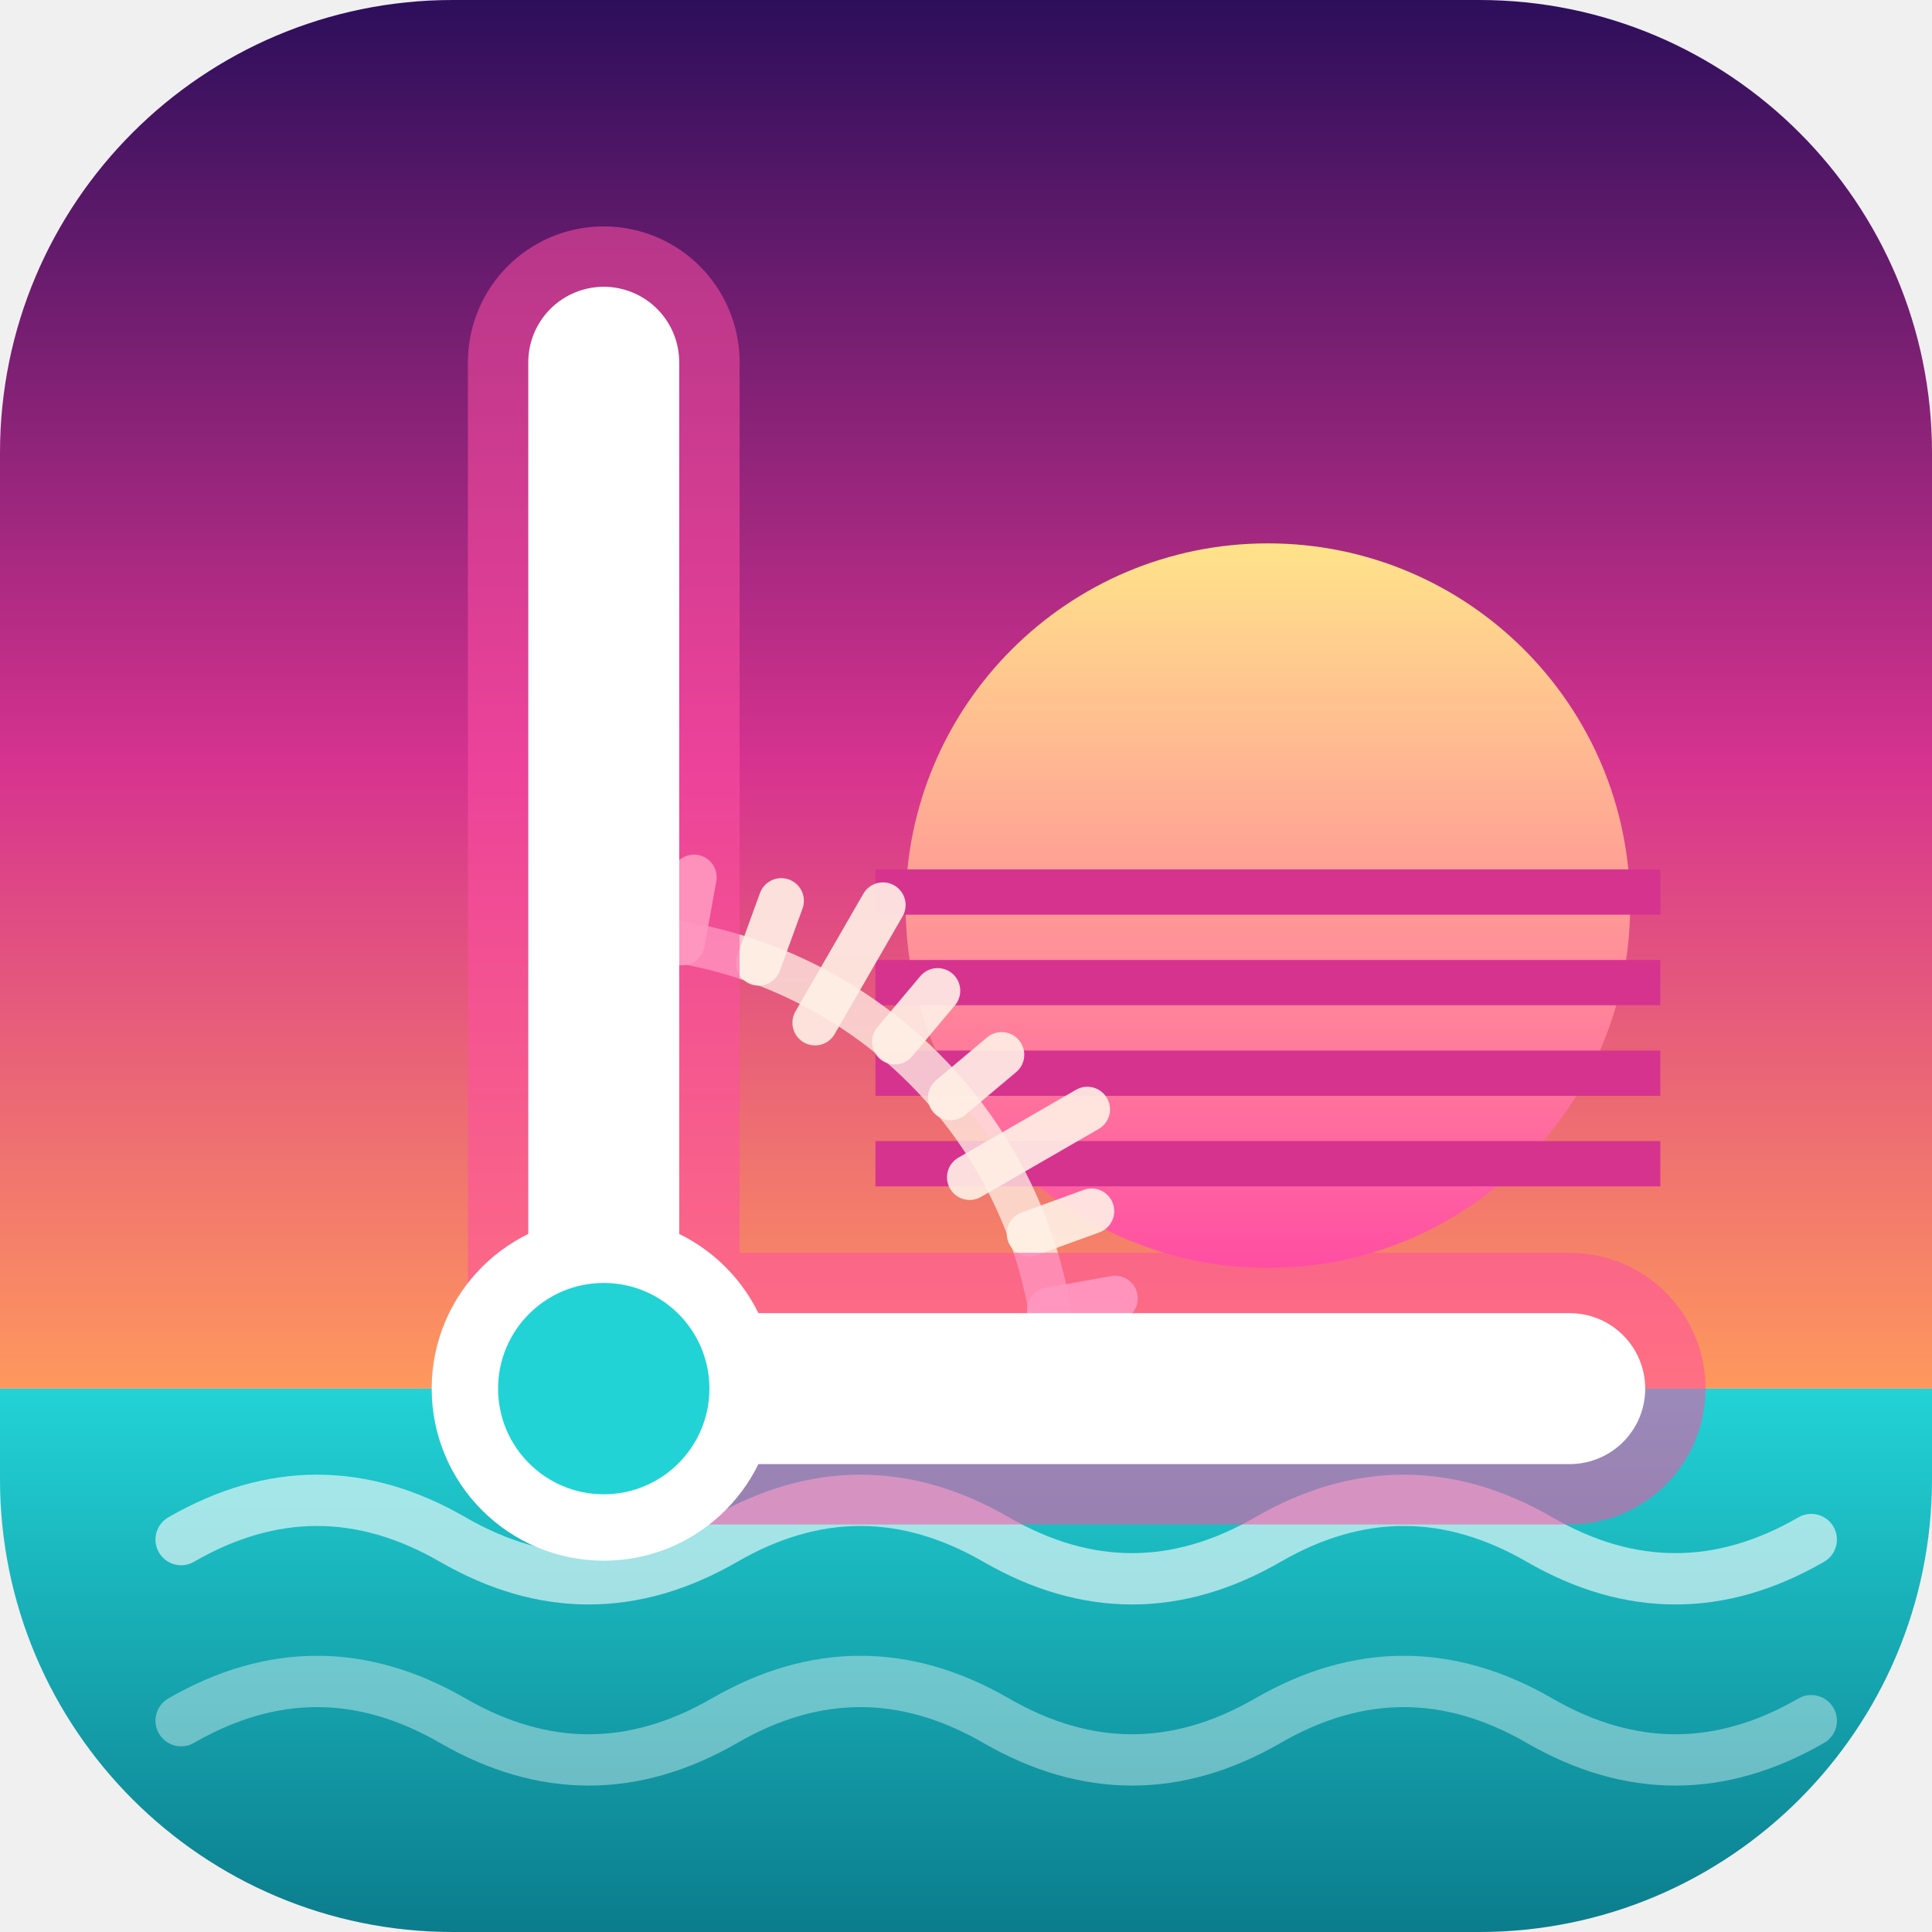
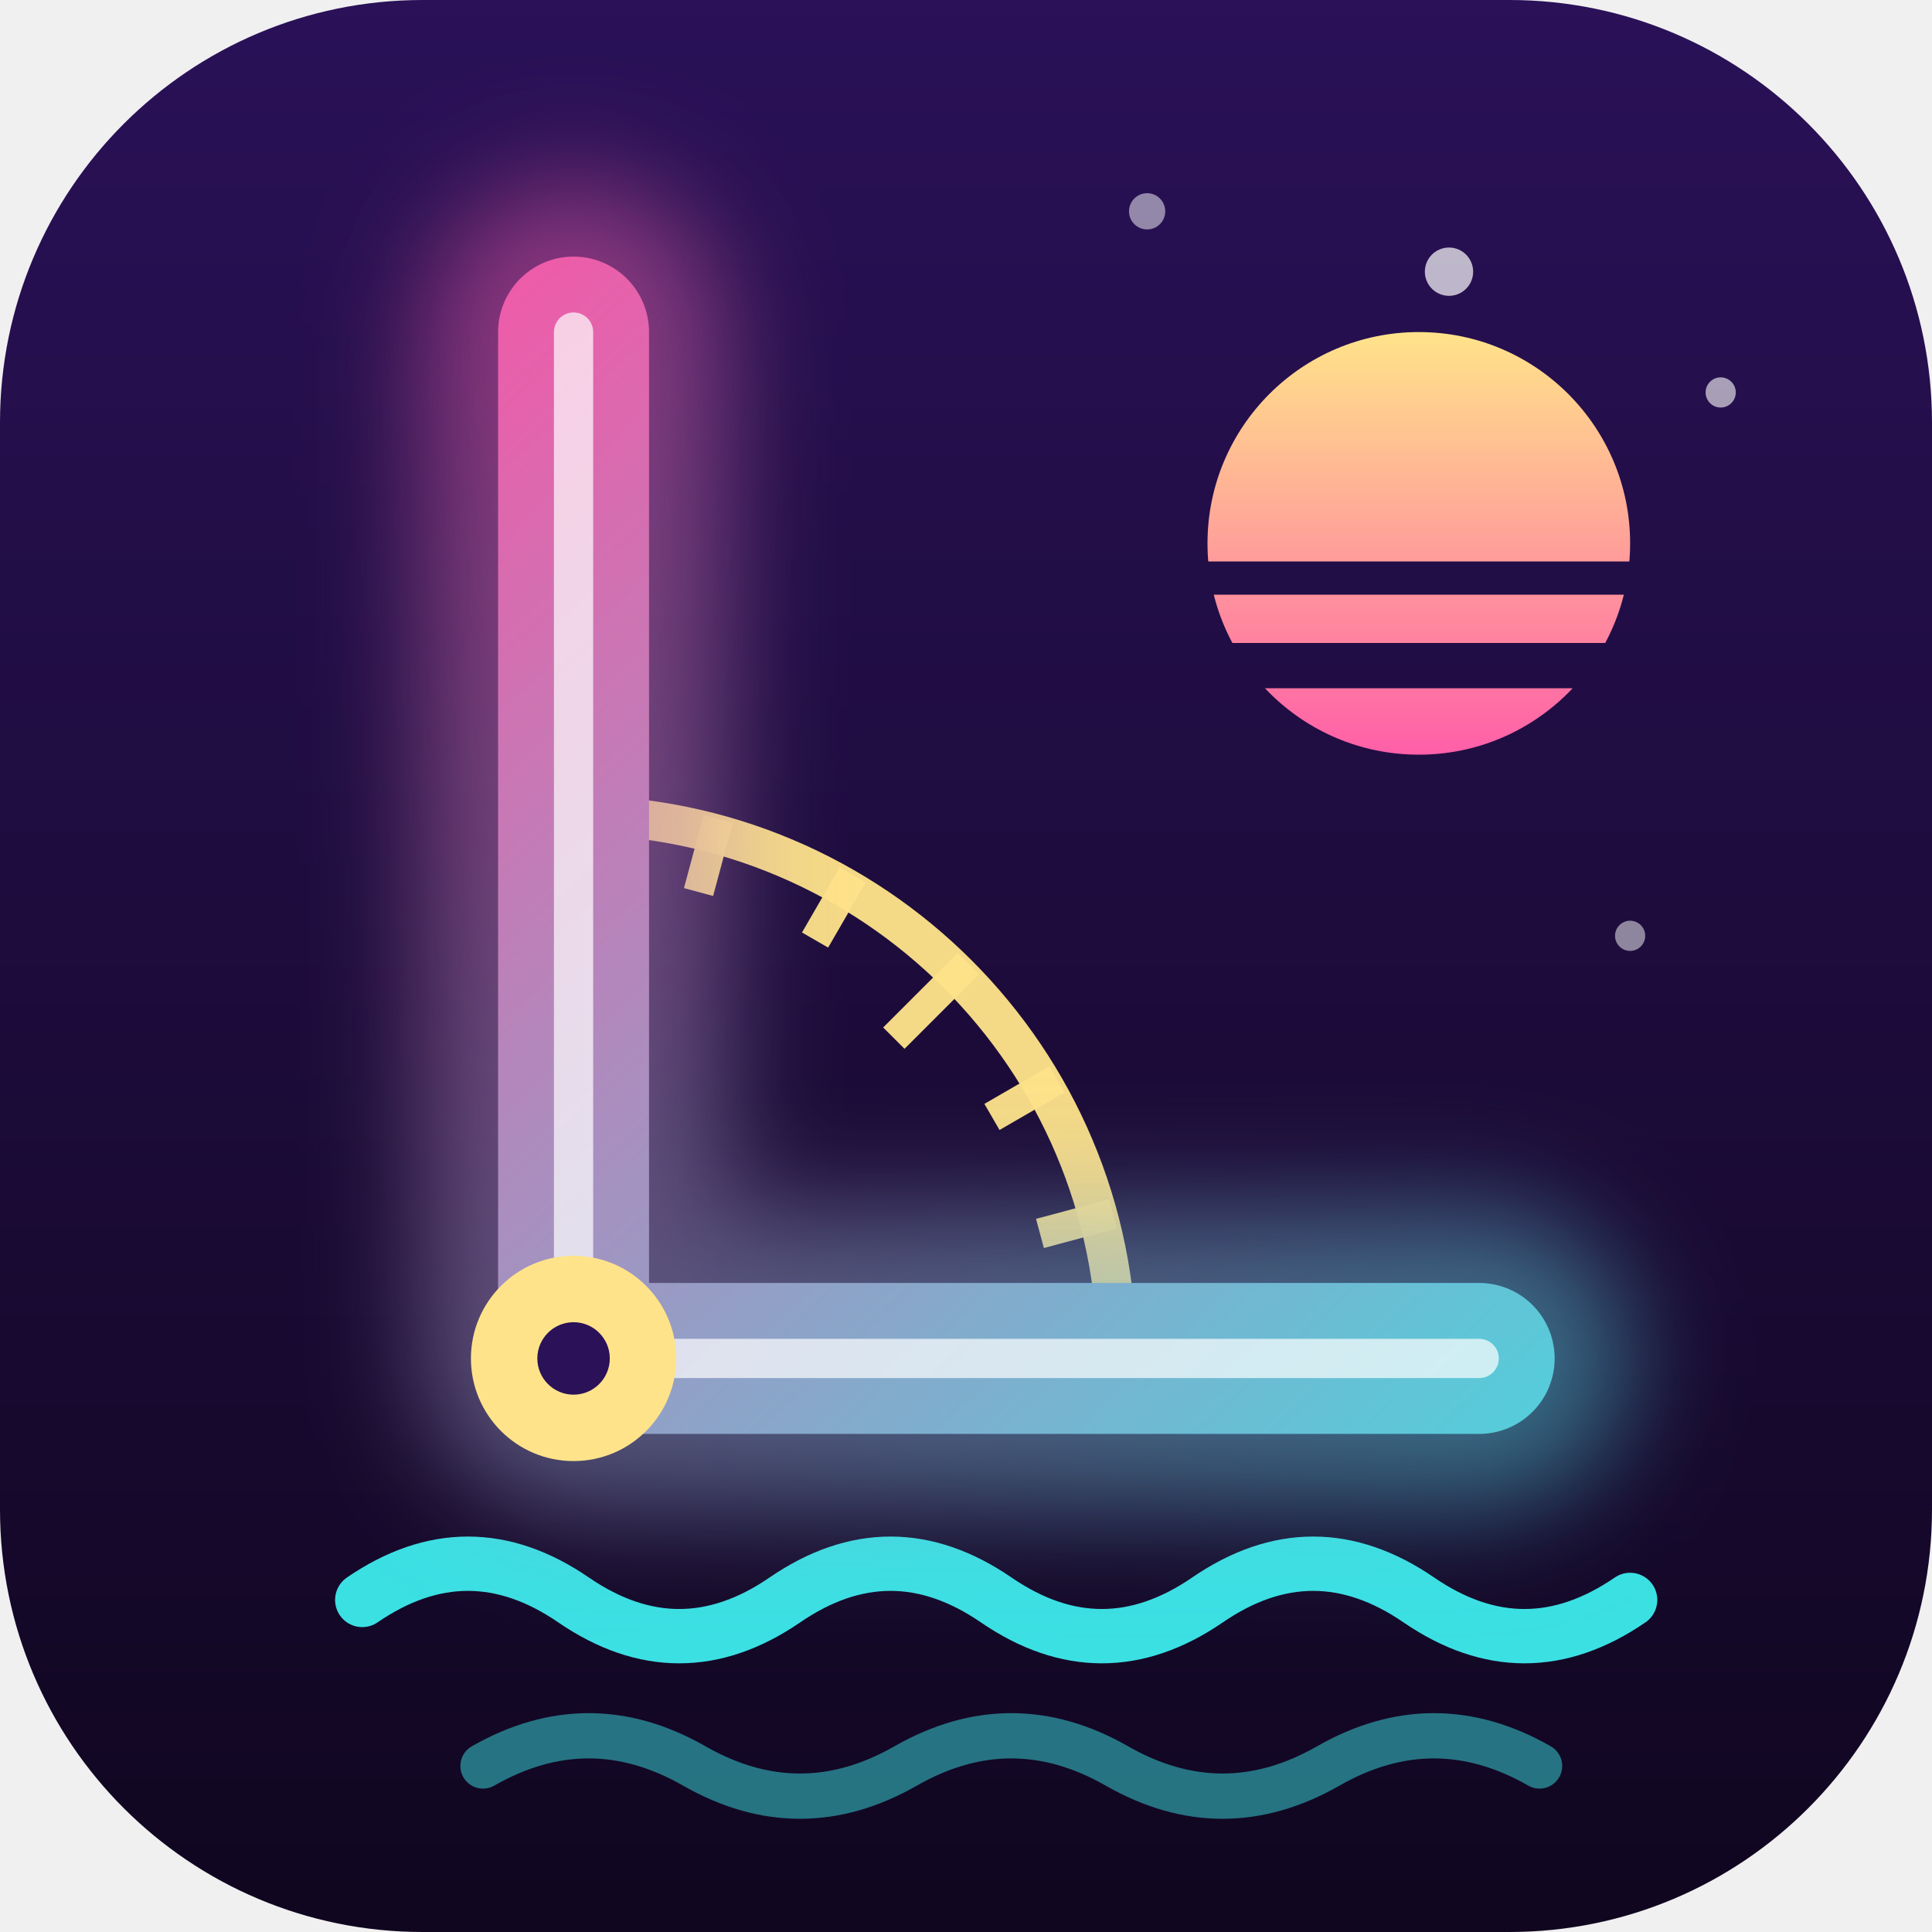
<svg xmlns="http://www.w3.org/2000/svg" viewBox="0 0 64 64">
  <defs>
-     <linearGradient id="vsky1" x1="0" y1="0" x2="0" y2="1">
-       <stop offset="0" stop-color="#2A0E5A" />
-       <stop offset=".55" stop-color="#D6338F" />
-       <stop offset="1" stop-color="#FF9A5C" />
+     <linearGradient id="kn" gradientUnits="userSpaceOnUse" x1="0" y1="0" x2="0" y2="64">
+       <stop offset="0" stop-color="#2A1158" />
+       <stop offset="1" stop-color="#10061F" />
    </linearGradient>
-     <linearGradient id="vsun1" x1="0" y1="0" x2="0" y2="1">
+     <linearGradient id="ks" x1="0" y1="0" x2="0" y2="1">
      <stop offset="0" stop-color="#FFE38A" />
-       <stop offset="1" stop-color="#FF4FA3" />
+       <stop offset="1" stop-color="#FF5FA8" />
    </linearGradient>
-     <linearGradient id="vsea1" x1="0" y1="0" x2="0" y2="1">
-       <stop offset="0" stop-color="#22D3D6" />
-       <stop offset="1" stop-color="#0B7C8C" />
+     <linearGradient id="kg" gradientUnits="userSpaceOnUse" x1="10" y1="8" x2="54" y2="56">
+       <stop offset="0" stop-color="#FF4FA3" />
+       <stop offset="1" stop-color="#3BE0E3" />
    </linearGradient>
-     <clipPath id="vtile1">
-       <rect width="64" height="64" rx="15" />
+     <clipPath id="kc">
+       <rect width="64" height="64" rx="14" />
    </clipPath>
-     <clipPath id="vabove1">
-       <rect width="64" height="46" />
-     </clipPath>
+     <filter id="kf" x="-40%" y="-40%" width="180%" height="180%">
+       <feGaussianBlur stdDeviation="1.8" />
+     </filter>
  </defs>
-   <g clip-path="url(#vtile1)">
-     <rect width="64" height="46" fill="url(#vsky1)" />
-     <rect y="46" width="64" height="18" fill="url(#vsea1)" />
-     <g clip-path="url(#vabove1)">
-       <circle cx="42" cy="30" r="12" fill="url(#vsun1)" />
-       <rect x="29" y="28.8" width="26" height="1.5" fill="#D6338F" />
-       <rect x="29" y="31.8" width="26" height="1.5" fill="#D6338F" />
-       <rect x="29" y="34.8" width="26" height="1.5" fill="#D6338F" />
-       <rect x="29" y="37.8" width="26" height="1.5" fill="#D6338F" />
+   <g clip-path="url(#kc)">
+     <rect width="64" height="64" fill="url(#kn)" />
+     <g fill="#fff">
+       <circle cx="48" cy="9" r=".8" opacity=".7" />
+       <circle cx="57" cy="13" r=".5" opacity=".6" />
+       <circle cx="38" cy="7" r=".6" opacity=".5" />
+       <circle cx="54" cy="31" r=".5" opacity=".5" />
    </g>
-     <path d="M6 51 q4.5 -2.6 9 0 t9 0 t9 0 t9 0 t9 0 t9 0" stroke="#fff" stroke-width="1.7" fill="none" stroke-linecap="round" opacity="0.6" />
-     <path d="M6 57 q4.5 -2.6 9 0 t9 0 t9 0 t9 0 t9 0 t9 0" stroke="#fff" stroke-width="1.7" fill="none" stroke-linecap="round" opacity="0.38" />
-     <path d="M35 46 A15 15 0 0 0 20 31" stroke="#FFF1E6" stroke-width="1.4" fill="none" opacity=".75" />
-     <g stroke="#FFF1E6" stroke-width="1.5" stroke-linecap="round" opacity=".9">
-       <line x1="34.77" y1="43.40" x2="36.94" y2="43.01" />
-       <line x1="34.10" y1="40.87" x2="36.16" y2="40.12" />
-       <line x1="32.12" y1="39.00" x2="36.02" y2="36.75" />
-       <line x1="31.49" y1="36.36" x2="33.18" y2="34.94" />
-       <line x1="29.64" y1="34.51" x2="31.06" y2="32.82" />
-       <line x1="27.00" y1="33.88" x2="29.25" y2="29.98" />
-       <line x1="25.13" y1="31.90" x2="25.88" y2="29.84" />
-       <line x1="22.60" y1="31.23" x2="22.99" y2="29.06" />
+     <g transform="translate(0 0) scale(1)">
+       <path d="M12 53q3.5-2.4 7 0t7 0t7 0t7 0t7 0t7 0" fill="none" stroke="#3BE0E3" stroke-width="1.8" stroke-linecap="round" />
+       <path d="M16 58.5q3.5-2 7 0t7 0t7 0t7 0t7 0" fill="none" stroke="#3BE0E3" stroke-opacity=".5" stroke-width="1.5" stroke-linecap="round" />
+       <circle cx="47" cy="18" r="7" fill="url(#ks)" />
+       <rect x="39" y="18.6" width="16" height="1.1" fill="url(#kn)" />
+       <rect x="39" y="21.3" width="16" height="1.5" fill="url(#kn)" />
+       <path d="M19 27A18 18 0 0 1 37 45" fill="none" stroke="#FFE38A" stroke-opacity=".95" stroke-width="1.3" />
+       <path d="M23.79 27.13L23.14 29.55M28.25 28.98L27 31.14M32.08 31.92L29.61 34.39M35.02 35.75L32.86 37M36.87 40.21L34.45 40.86" stroke="#FFE38A" stroke-opacity=".95" stroke-width="1" />
+       <path d="M19 11V45H49" fill="none" stroke="url(#kg)" stroke-width="10" stroke-linecap="round" stroke-linejoin="round" opacity=".5" filter="url(#kf)" />
+       <path d="M19 11V45H49" fill="none" stroke="url(#kg)" stroke-width="5" stroke-linecap="round" stroke-linejoin="round" />
+       <path d="M19 11V45H49" fill="none" stroke="#fff" stroke-opacity=".7" stroke-width="1.3" stroke-linecap="round" stroke-linejoin="round" />
+       <circle cx="19" cy="45" r="3.4" fill="#FFE38A" />
+       <circle cx="19" cy="45" r="1.2" fill="#2A1158" />
    </g>
-     <path d="M20 12 V46 H52" stroke="#FF4FA3" stroke-width="9" fill="none" stroke-linecap="round" stroke-linejoin="round" opacity=".55" />
-     <path d="M20 12 V46 H52" stroke="#fff" stroke-width="5" fill="none" stroke-linecap="round" stroke-linejoin="round" />
-     <circle cx="20" cy="46" r="4.6" fill="#22D3D6" stroke="#fff" stroke-width="2.2" />
  </g>
</svg>
